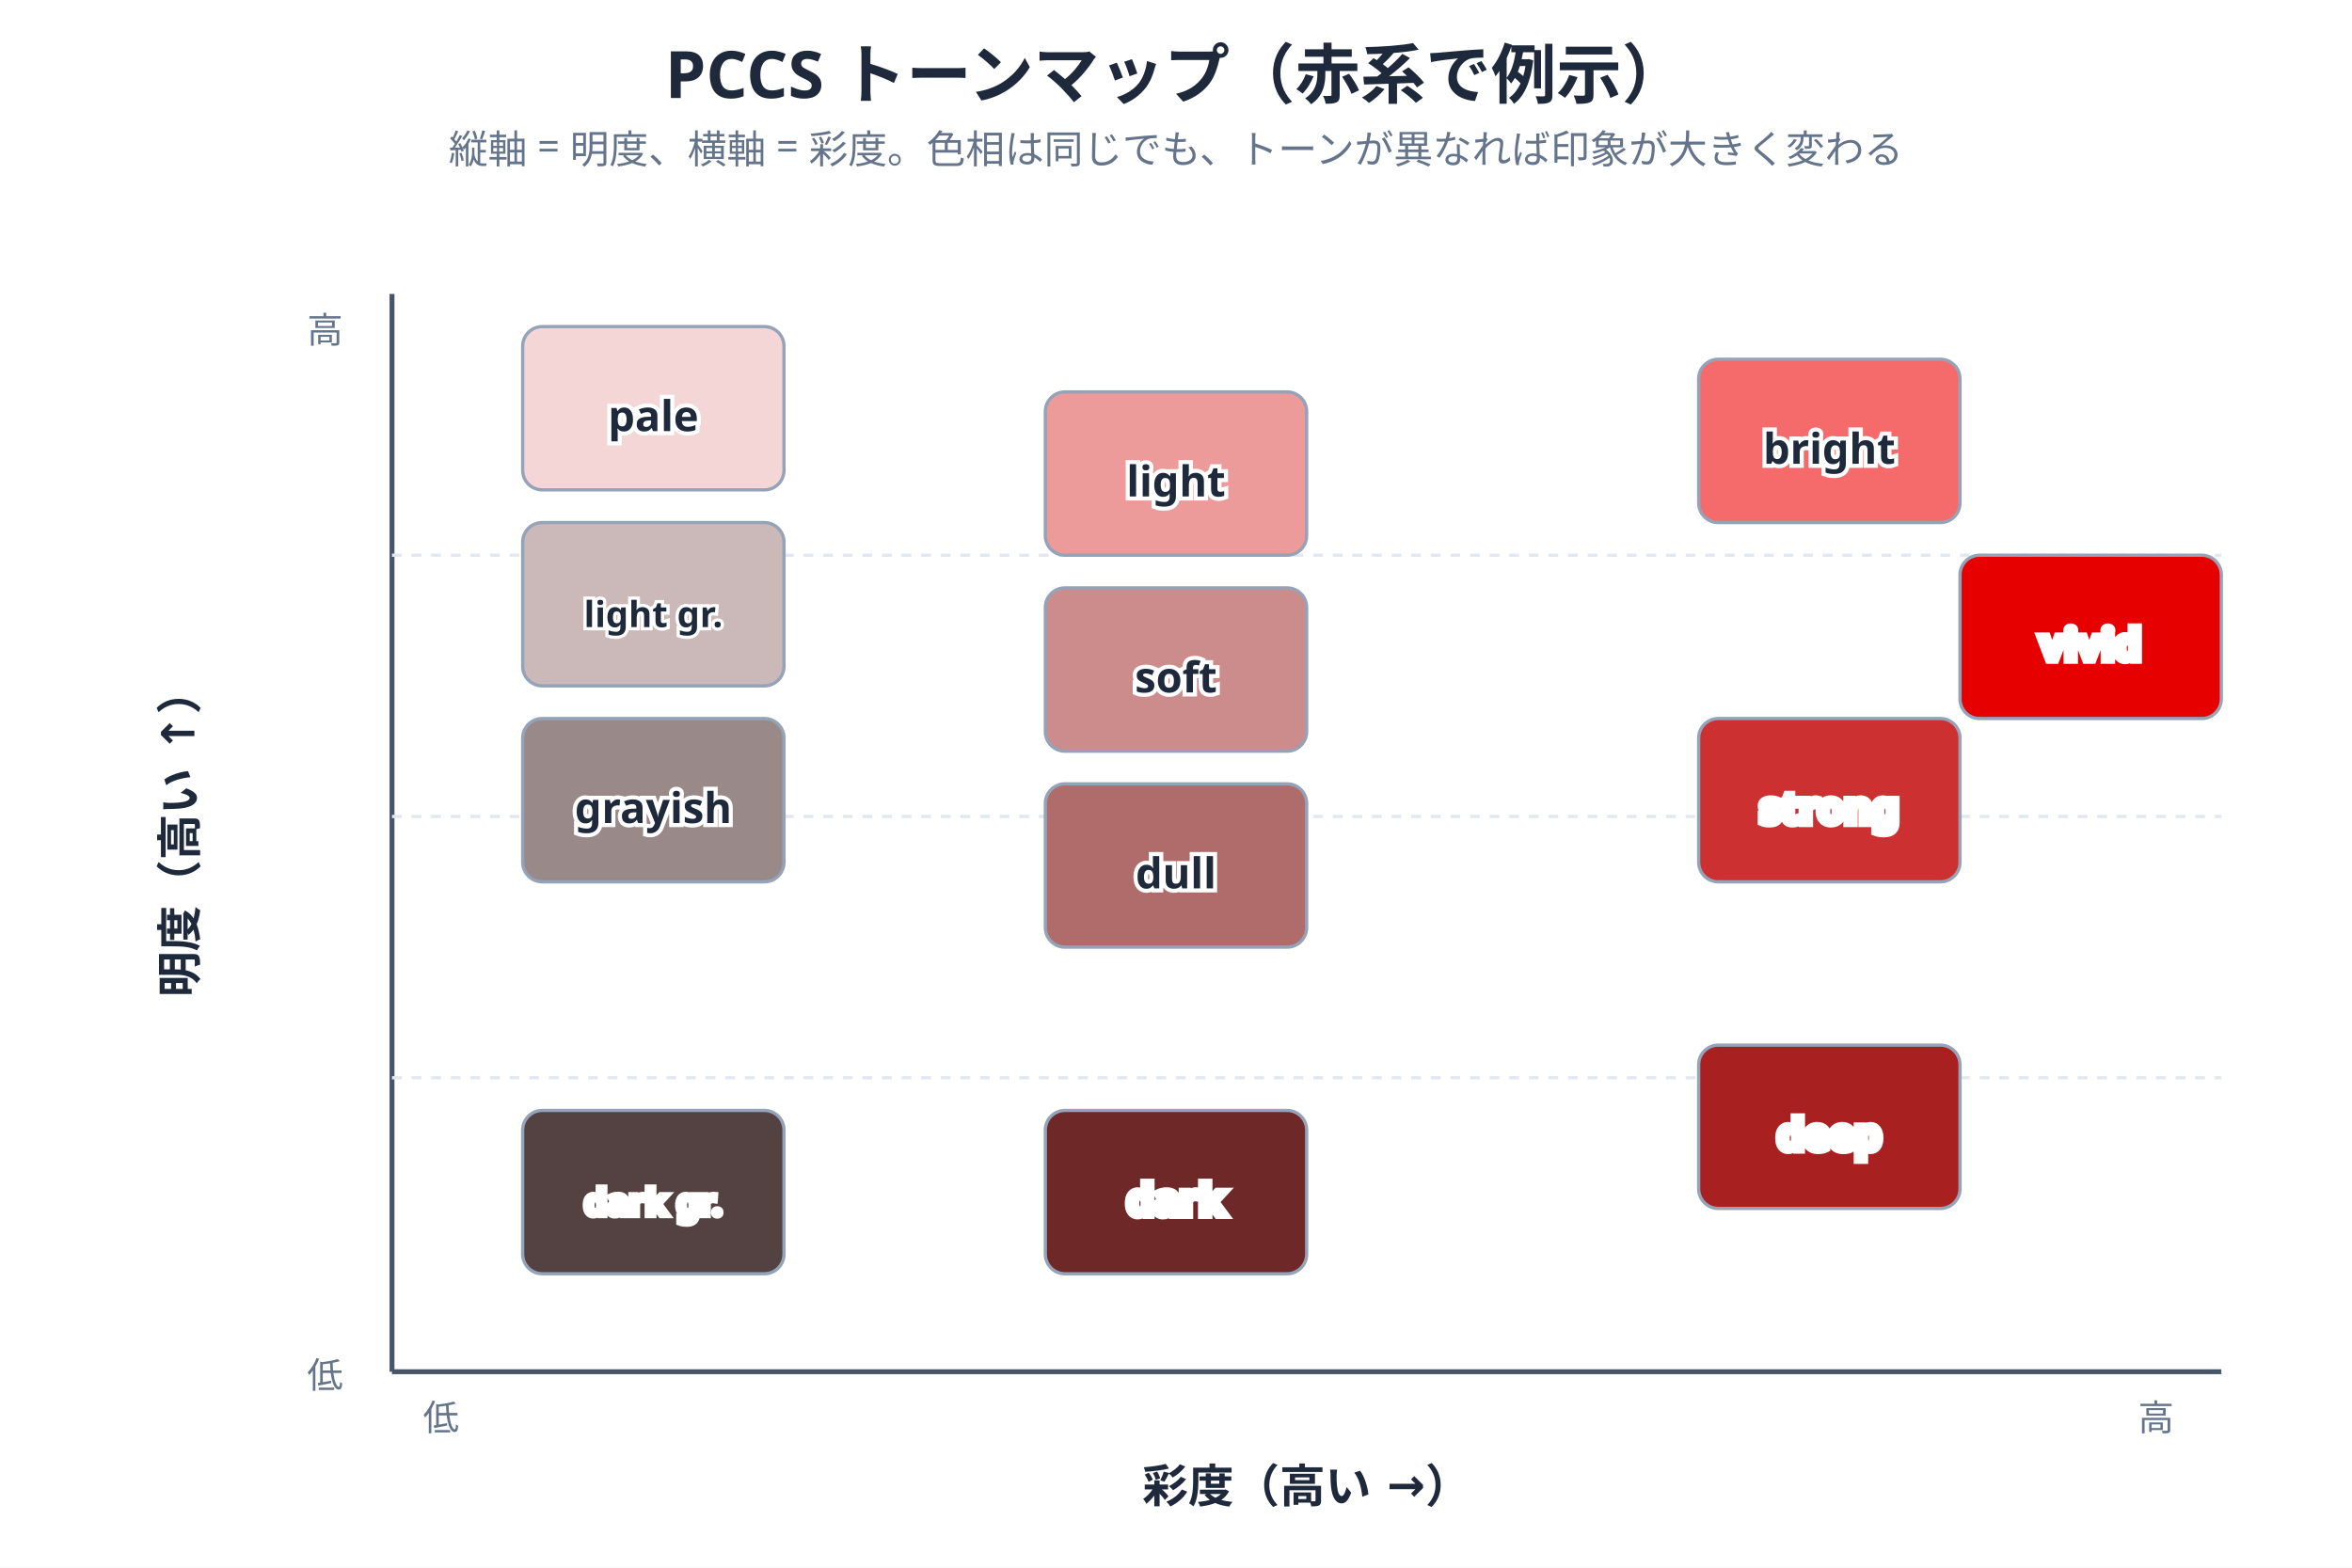
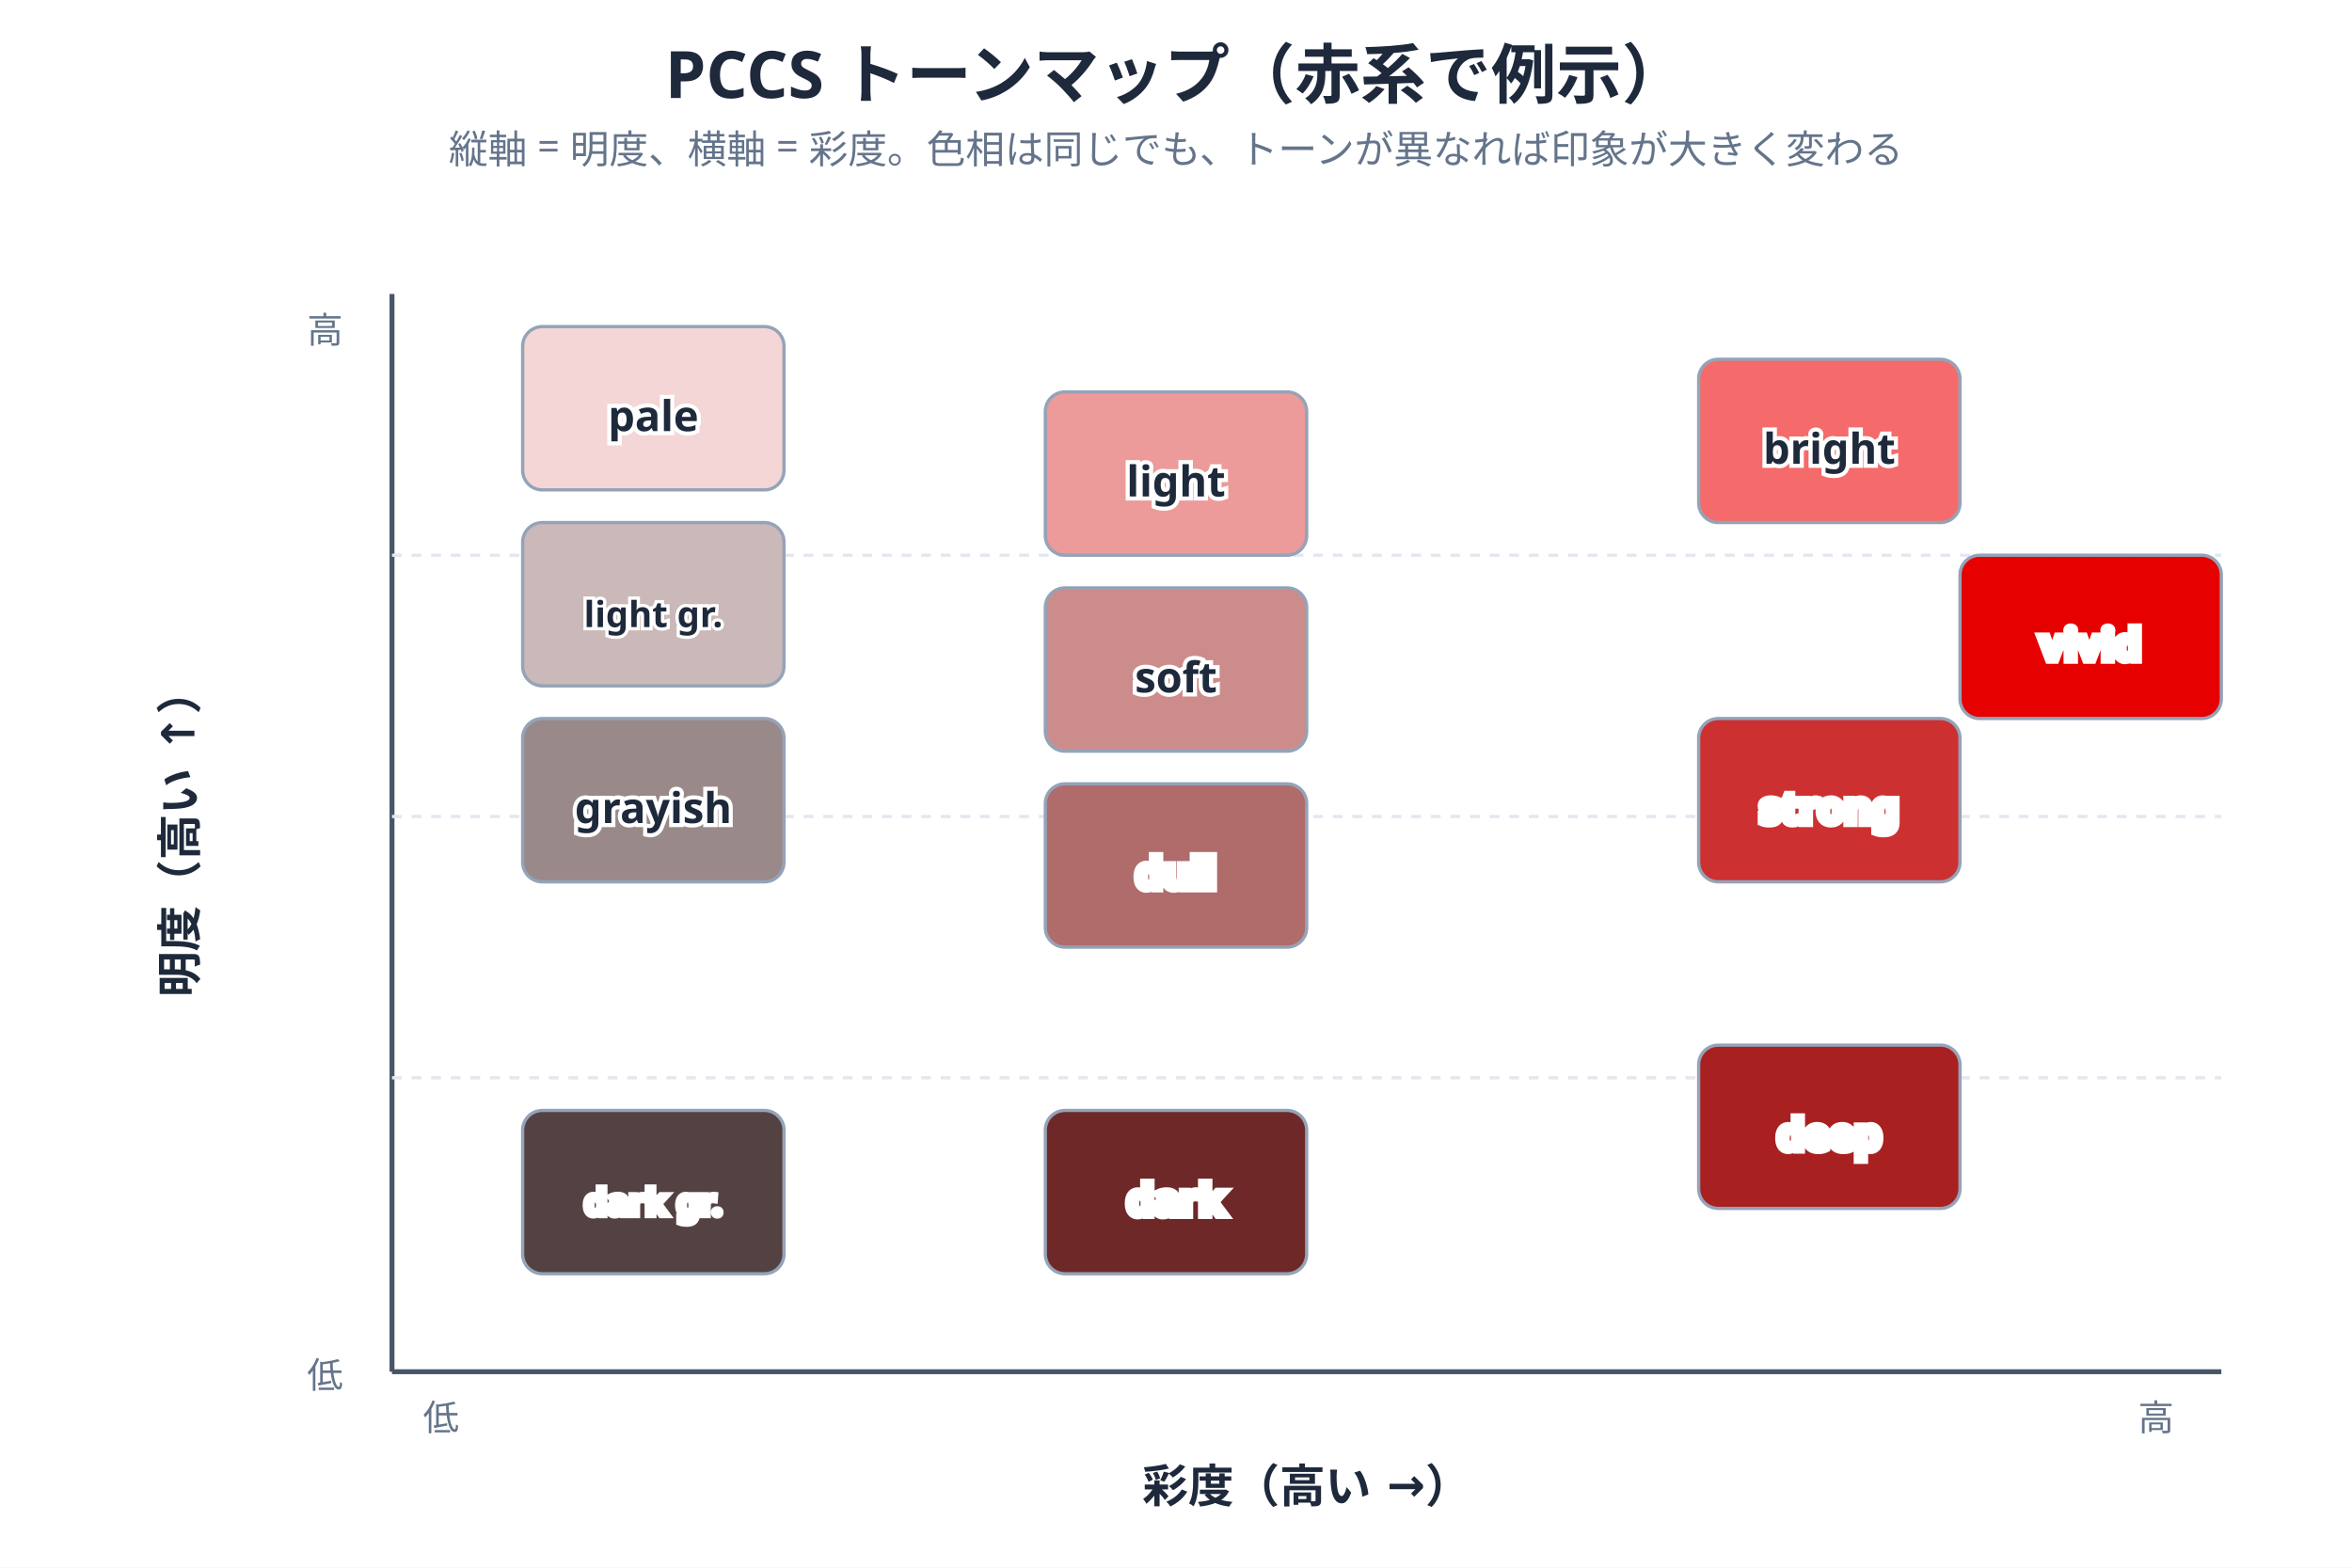
<svg xmlns="http://www.w3.org/2000/svg" viewBox="0 0 720 480" role="img" aria-labelledby="title desc">
  <style>
    .bg { fill: #ffffff; }
    .t-h1 { fill: #1e293b; }
    .t-h2 { fill: #475569; }
    .t-h3 { fill: #64748b; }
    .t-muted { fill: #94a3b8; }
    .axis { stroke: #475569; }
    .grid { stroke: #e2e8f0; }
    .tone-label-stroke { stroke: #ffffff; }
    @media (prefers-color-scheme: dark) {
      .bg { fill: #1f1f1f; }
      .t-h1 { fill: #e2e8f0; }
      .t-h2 { fill: #cbd5e1; }
      .t-h3 { fill: #94a3b8; }
      .t-muted { fill: #64748b; }
      .axis { stroke: #94a3b8; }
      .grid { stroke: #333333; }
      .tone-label-stroke { stroke: #1f1f1f; }
    }
  </style>
  <rect class="bg" width="720" height="480" />
  <text x="360" y="30" text-anchor="middle" font-family="sans-serif" font-size="20" font-weight="700" class="t-h1">PCCS トーンマップ（赤系で例示）</text>
  <text x="360" y="50" text-anchor="middle" font-family="sans-serif" font-size="12" class="t-h3">縦軸 = 明度、横軸 = 彩度。色相は同じでも、トーンが異なれば印象が大きく変わる</text>
  <line x1="120" y1="90" x2="120" y2="420" class="axis" stroke-width="1.5" />
  <line x1="120" y1="420" x2="680" y2="420" class="axis" stroke-width="1.5" />
  <text x="60" y="255" text-anchor="middle" font-family="sans-serif" font-size="14" font-weight="700" class="t-h1" transform="rotate(-90 60 255)">明度（高い ↑）</text>
  <text x="105" y="105" text-anchor="end" font-family="sans-serif" font-size="11" class="t-h3">高</text>
  <text x="105" y="425" text-anchor="end" font-family="sans-serif" font-size="11" class="t-h3">低</text>
  <text x="400" y="460" text-anchor="middle" font-family="sans-serif" font-size="14" font-weight="700" class="t-h1">彩度（高い →）</text>
  <text x="135" y="438" text-anchor="middle" font-family="sans-serif" font-size="11" class="t-h3">低</text>
  <text x="660" y="438" text-anchor="middle" font-family="sans-serif" font-size="11" class="t-h3">高</text>
  <g class="grid" stroke-width="1" stroke-dasharray="3 3" fill="none">
    <line x1="120" y1="170" x2="680" y2="170" />
    <line x1="120" y1="250" x2="680" y2="250" />
    <line x1="120" y1="330" x2="680" y2="330" />
  </g>
  <g>
    <rect x="160" y="100" width="80" height="50" rx="6" fill="#f4d6d6" stroke="#94a3b8" />
    <text x="200" y="132" text-anchor="middle" font-family="sans-serif" font-size="13" font-weight="700" paint-order="stroke" class="tone-label-stroke" stroke-width="2.5" fill="#1e293b">pale</text>
  </g>
  <g>
    <rect x="160" y="160" width="80" height="50" rx="6" fill="#cbb8b8" stroke="#94a3b8" />
    <text x="200" y="192" text-anchor="middle" font-family="sans-serif" font-size="11" font-weight="700" paint-order="stroke" class="tone-label-stroke" stroke-width="2" fill="#1e293b">light gr.</text>
  </g>
  <g>
    <rect x="320" y="120" width="80" height="50" rx="6" fill="#ec9a9a" stroke="#94a3b8" />
    <text x="360" y="152" text-anchor="middle" font-family="sans-serif" font-size="13" font-weight="700" paint-order="stroke" class="tone-label-stroke" stroke-width="2.5" fill="#1e293b">light</text>
  </g>
  <g>
    <rect x="520" y="110" width="80" height="50" rx="6" fill="#f56b6b" stroke="#94a3b8" />
    <text x="560" y="142" text-anchor="middle" font-family="sans-serif" font-size="13" font-weight="700" paint-order="stroke" class="tone-label-stroke" stroke-width="2.5" fill="#1e293b">bright</text>
  </g>
  <g>
    <rect x="320" y="180" width="80" height="50" rx="6" fill="#cd8c8c" stroke="#94a3b8" />
    <text x="360" y="212" text-anchor="middle" font-family="sans-serif" font-size="13" font-weight="700" paint-order="stroke" class="tone-label-stroke" stroke-width="2.5" fill="#1e293b">soft</text>
  </g>
  <g>
    <rect x="160" y="220" width="80" height="50" rx="6" fill="#9a8989" stroke="#94a3b8" />
    <text x="200" y="252" text-anchor="middle" font-family="sans-serif" font-size="13" font-weight="700" paint-order="stroke" class="tone-label-stroke" stroke-width="2.5" fill="#1e293b">grayish</text>
  </g>
  <g>
    <rect x="320" y="240" width="80" height="50" rx="6" fill="#b06b6b" stroke="#94a3b8" />
-     <text x="360" y="272" text-anchor="middle" font-family="sans-serif" font-size="13" font-weight="700" paint-order="stroke" class="tone-label-stroke" stroke-width="2.5" fill="#1e293b">dull</text>
+     <text x="360" y="272" text-anchor="middle" font-family="sans-serif" font-size="13" font-weight="700" paint-order="stroke" class="tone-label-stroke" stroke-width="2.5" fill="#ffffff">dull</text>
  </g>
  <g>
    <rect x="520" y="220" width="80" height="50" rx="6" fill="#cd3030" stroke="#94a3b8" />
    <text x="560" y="252" text-anchor="middle" font-family="sans-serif" font-size="13" font-weight="700" paint-order="stroke" class="tone-label-stroke" stroke-width="2.5" fill="#ffffff">strong</text>
  </g>
  <g>
    <rect x="600" y="170" width="80" height="50" rx="6" fill="#e60000" stroke="#94a3b8" />
    <text x="640" y="202" text-anchor="middle" font-family="sans-serif" font-size="13" font-weight="700" paint-order="stroke" class="tone-label-stroke" stroke-width="2.5" fill="#ffffff">vivid</text>
  </g>
  <g>
    <rect x="160" y="340" width="80" height="50" rx="6" fill="#544242" stroke="#94a3b8" />
    <text x="200" y="372" text-anchor="middle" font-family="sans-serif" font-size="11" font-weight="700" paint-order="stroke" class="tone-label-stroke" stroke-width="2" fill="#ffffff">dark gr.</text>
  </g>
  <g>
    <rect x="320" y="340" width="80" height="50" rx="6" fill="#6e2828" stroke="#94a3b8" />
    <text x="360" y="372" text-anchor="middle" font-family="sans-serif" font-size="13" font-weight="700" paint-order="stroke" class="tone-label-stroke" stroke-width="2.5" fill="#ffffff">dark</text>
  </g>
  <g>
    <rect x="520" y="320" width="80" height="50" rx="6" fill="#a82020" stroke="#94a3b8" />
    <text x="560" y="352" text-anchor="middle" font-family="sans-serif" font-size="13" font-weight="700" paint-order="stroke" class="tone-label-stroke" stroke-width="2.5" fill="#ffffff">deep</text>
  </g>
</svg>
